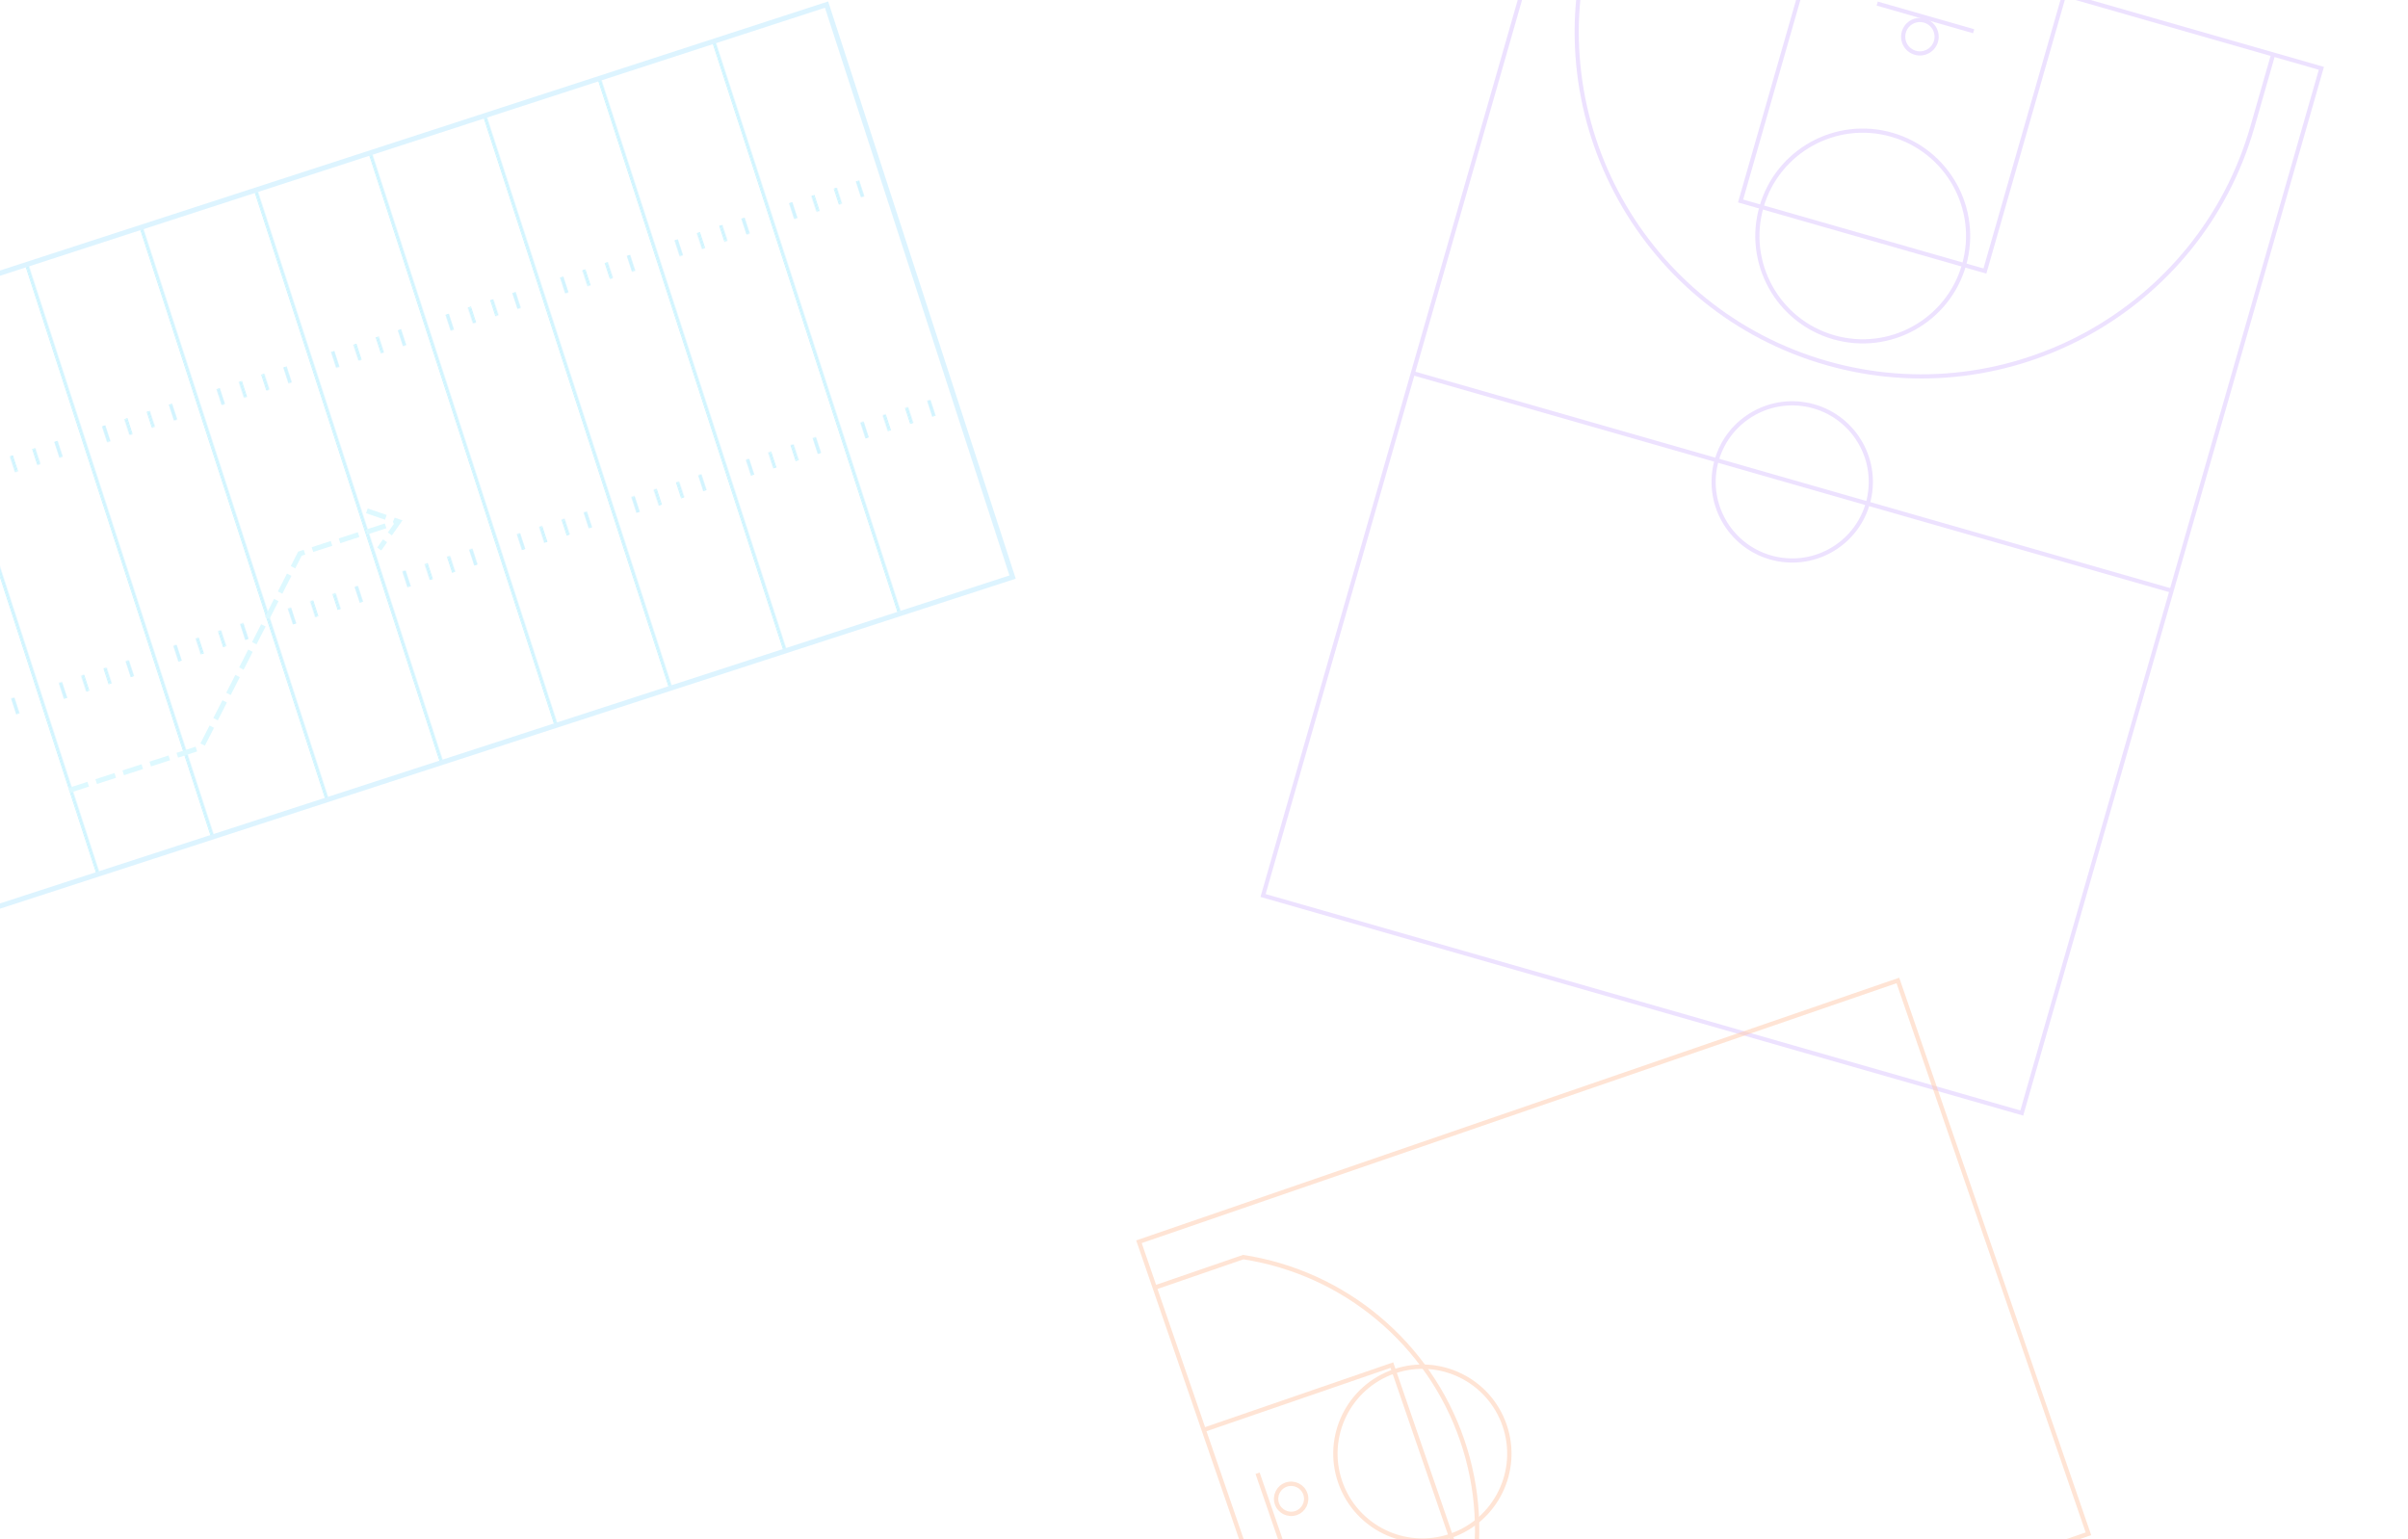
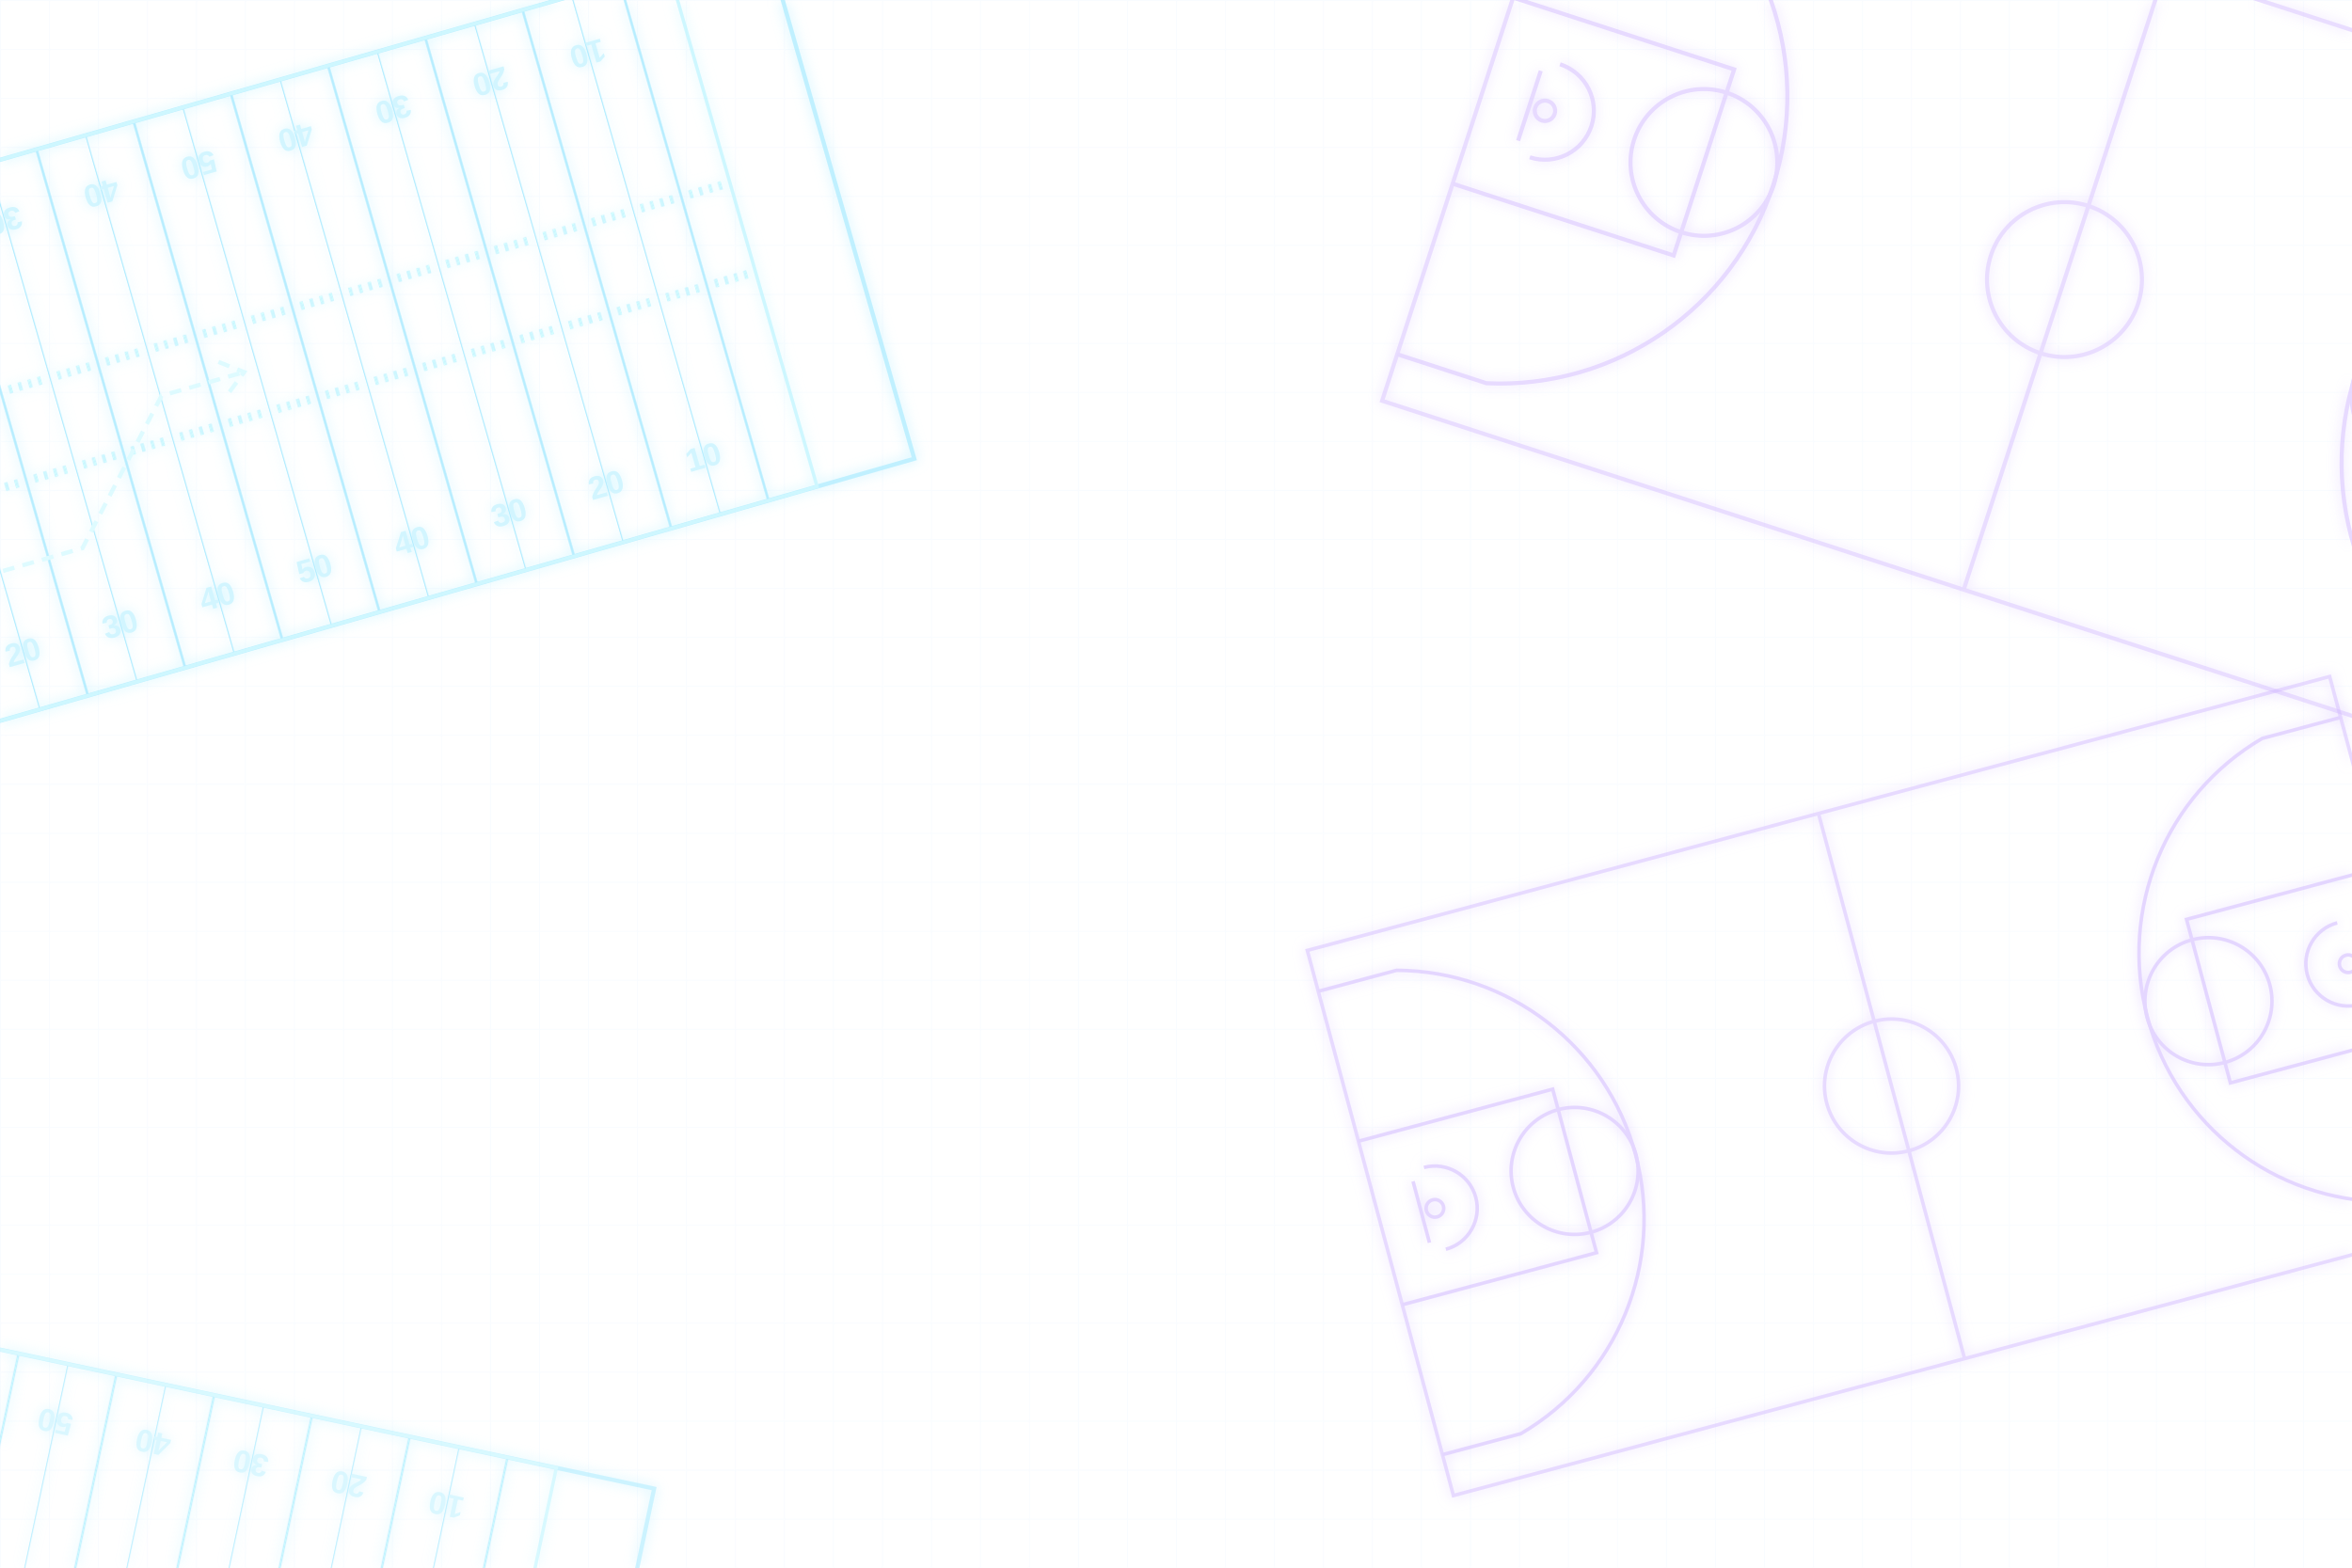
- <svg xmlns="http://www.w3.org/2000/svg" viewBox="0 0 1440 920" fill="none">
+ <svg xmlns="http://www.w3.org/2000/svg" xmlns:xlink="http://www.w3.org/1999/xlink" viewBox="0 0 1200 800" fill="none">
  <defs>
-     <pattern id="yard" width="72" height="360" patternUnits="userSpaceOnUse">
-       <path stroke="#9ce5ff" stroke-width="2" d="M1 0v360M15 106v10m14-10v10m14-10v10m14-10v10M15 244v10m14-10v10m14-10v10m14-10v10" />
+     <pattern id="grid" width="25" height="25" patternUnits="userSpaceOnUse">
+       <path d="M25 0H0v25" stroke="#b9d9ff" opacity=".09" />
    </pattern>
+     <pattern id="yards" width="60" height="320" patternUnits="userSpaceOnUse">
+       <path d="M0 0v320m30-320v320" stroke="#7cdfff" stroke-width="1.4" />
+       <path d="M6 130v5m6-5v5m6-5v5m6-5v5m12-5v5m6-5v5m6-5v5m6-5v5M6 185v5m6-5v5m6-5v5m6-5v5m12-5v5m6-5v5m6-5v5m6-5v5" stroke="#a4eeff" stroke-width="2" />
+     </pattern>
+     <filter id="glow" x="-12%" y="-15%" width="124%" height="130%">
+       <feGaussianBlur stdDeviation="3" />
+       <feMerge>
+         <feMergeNode />
+         <feMergeNode in="SourceGraphic" />
+       </feMerge>
+     </filter>
+     <g id="numbers" font-family="Arial,sans-serif" font-size="19" font-weight="700" text-anchor="middle" fill="#aeeeff">
+       <text x="60" y="291">10</text>
+       <text x="120" y="291">20</text>
+       <text x="180" y="291">30</text>
+       <text x="240" y="291">40</text>
+       <text x="300" y="291">50</text>
+       <text x="360" y="291">40</text>
+       <text x="420" y="291">30</text>
+       <text x="480" y="291">20</text>
+       <text x="540" y="291">10</text>
+     </g>
+     <g id="field">
+       <rect x="-60" width="720" height="320" stroke="#8fe5ff" stroke-width="2.5" />
+       <rect width="600" height="320" fill="url(#yards)" stroke="#a8f1ff" stroke-width="2" />
+       <use xlink:href="#numbers" />
+       <use xlink:href="#numbers" transform="translate(600 320) rotate(180)" />
+       <path d="M98 235h73l70-74h50m-12-10 13 10-13 10" stroke="#c5f7ff" stroke-width="2.5" stroke-dasharray="7 5" />
+       <circle cx="89" cy="235" r="6" stroke="#c5f7ff" stroke-width="2" />
+     </g>
+     <g id="key" stroke="#caaeff" stroke-width="2">
+       <path d="M0 24h46a141 141 0 0 1 0 272H0M0 112h114v96H0" />
+       <circle cx="114" cy="160" r="36" />
+       <path d="M24 142v36m8-42a24 24 0 0 1 0 48" />
+       <circle cx="32" cy="160" r="5" />
+     </g>
+     <g id="court" stroke="#cfb5ff" stroke-width="2">
+       <rect width="600" height="320" />
+       <path d="M300 0v320" />
+       <circle cx="300" cy="160" r="38" />
+       <use xlink:href="#key" />
+       <use xlink:href="#key" transform="translate(600 320) rotate(180)" />
+     </g>
  </defs>
-   <g transform="translate(-122 203) rotate(-18)" opacity=".46">
-     <rect width="648" height="360" stroke="#b5e8ff" stroke-width="3" fill="url(#yard)" />
-     <path d="M72 307h83l92-92h61m-15-12 16 12-16 12" stroke="#b7f2ff" stroke-width="3" stroke-dasharray="12 5" />
+   <rect width="1200" height="800" fill="url(#grid)" />
+   <g filter="url(#glow)" opacity=".56">
+     <use xlink:href="#field" transform="translate(-155 126) rotate(-16) scale(.86)" />
  </g>
-   <g transform="translate(1120 120) rotate(16)" stroke="#d9c2ff" stroke-width="2.5" opacity=".47">
-     <rect x="-236" y="-150" width="472" height="650" />
-     <path d="M-236 175h472M-206-150v45a206 206 0 0 0 412 0v-45M-76-150V22H76v-172" />
-     <circle cy="22" r="63" />
-     <circle cy="175" r="47" />
-     <path d="M-30-114h60" />
-     <circle cy="-102" r="10" />
+   <g filter="url(#glow)" opacity=".46">
+     <use xlink:href="#court" transform="translate(808 -112) rotate(18) scale(1.04)" />
  </g>
-   <g transform="translate(965 830) rotate(-19)" stroke="#ffccae" stroke-width="2.6" opacity=".52">
-     <path d="M-240-175h480v350h-480zM-240-146h56a165 165 0 0 1 0 292h-56M-240-56h119V56h-119" />
-     <circle cx="-121" r="52" />
-     <path d="M-218-21v42" />
-     <circle cx="-204" r="9" />
+   <g filter="url(#glow)" opacity=".50">
+     <use xlink:href="#court" transform="translate(667 485) rotate(-15) scale(.9)" />
+   </g>
+   <g filter="url(#glow)" opacity=".45">
+     <use xlink:href="#field" transform="translate(-215 643) rotate(12) scale(.85)" />
  </g>
</svg>
